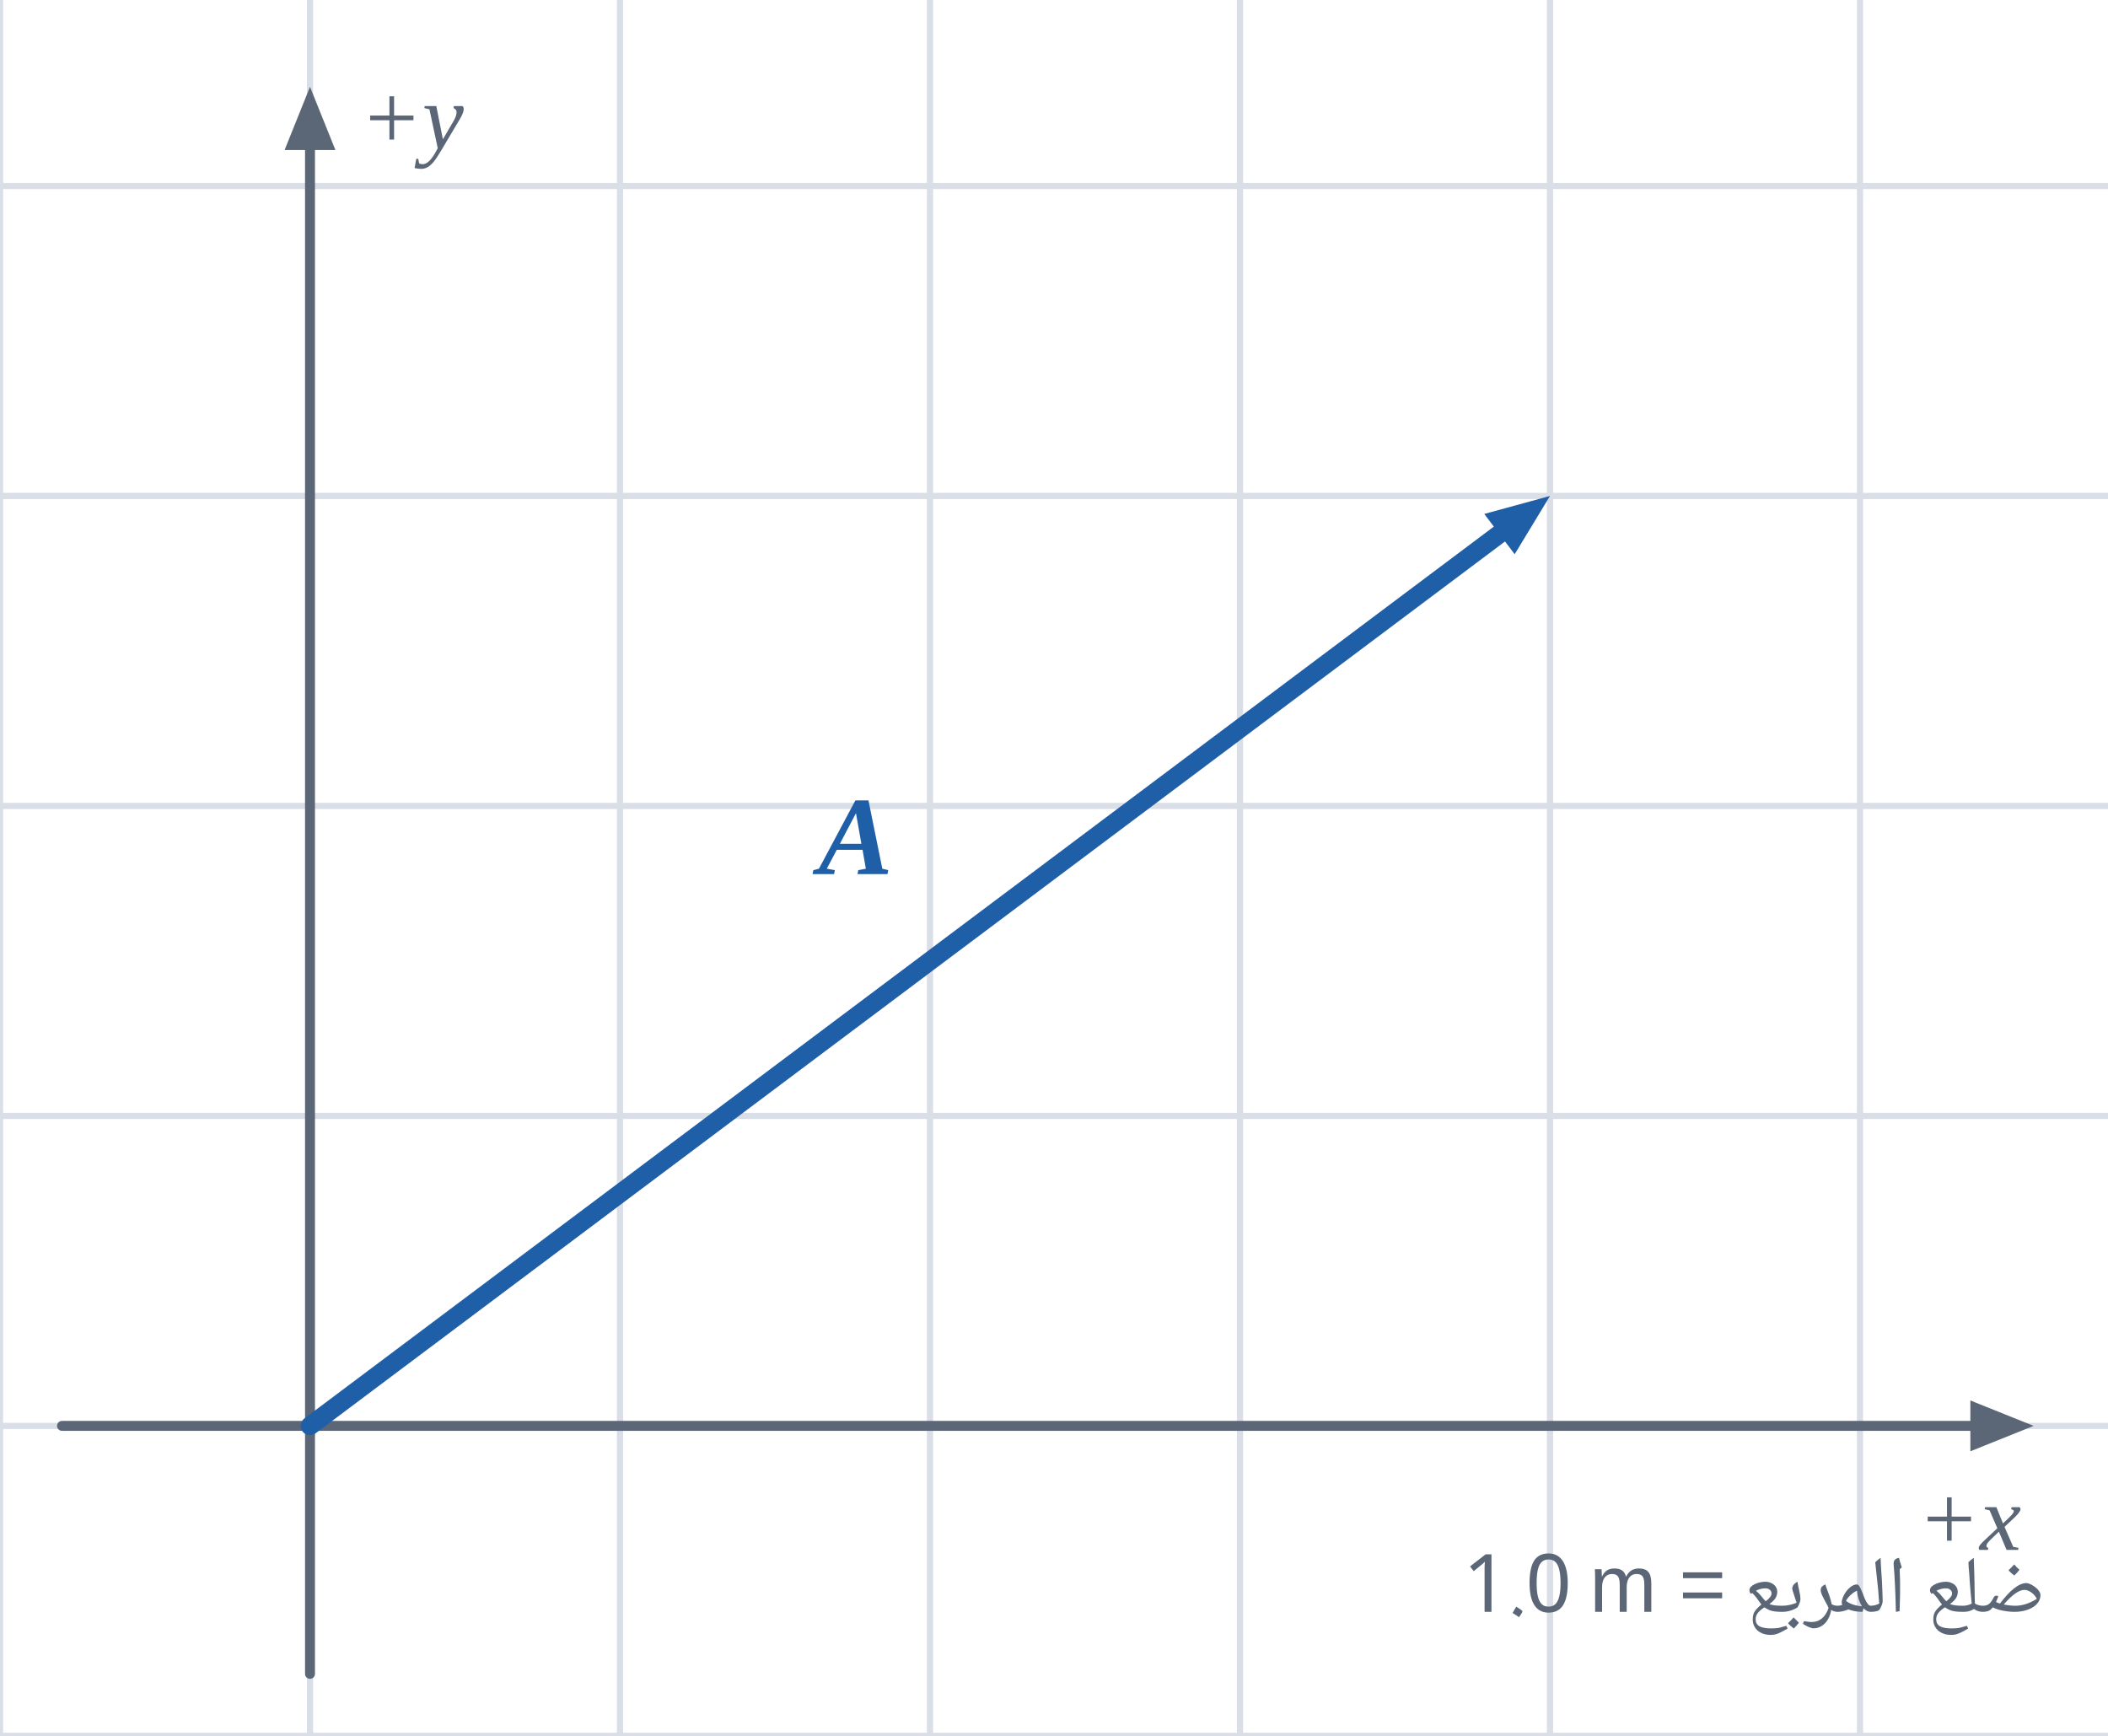
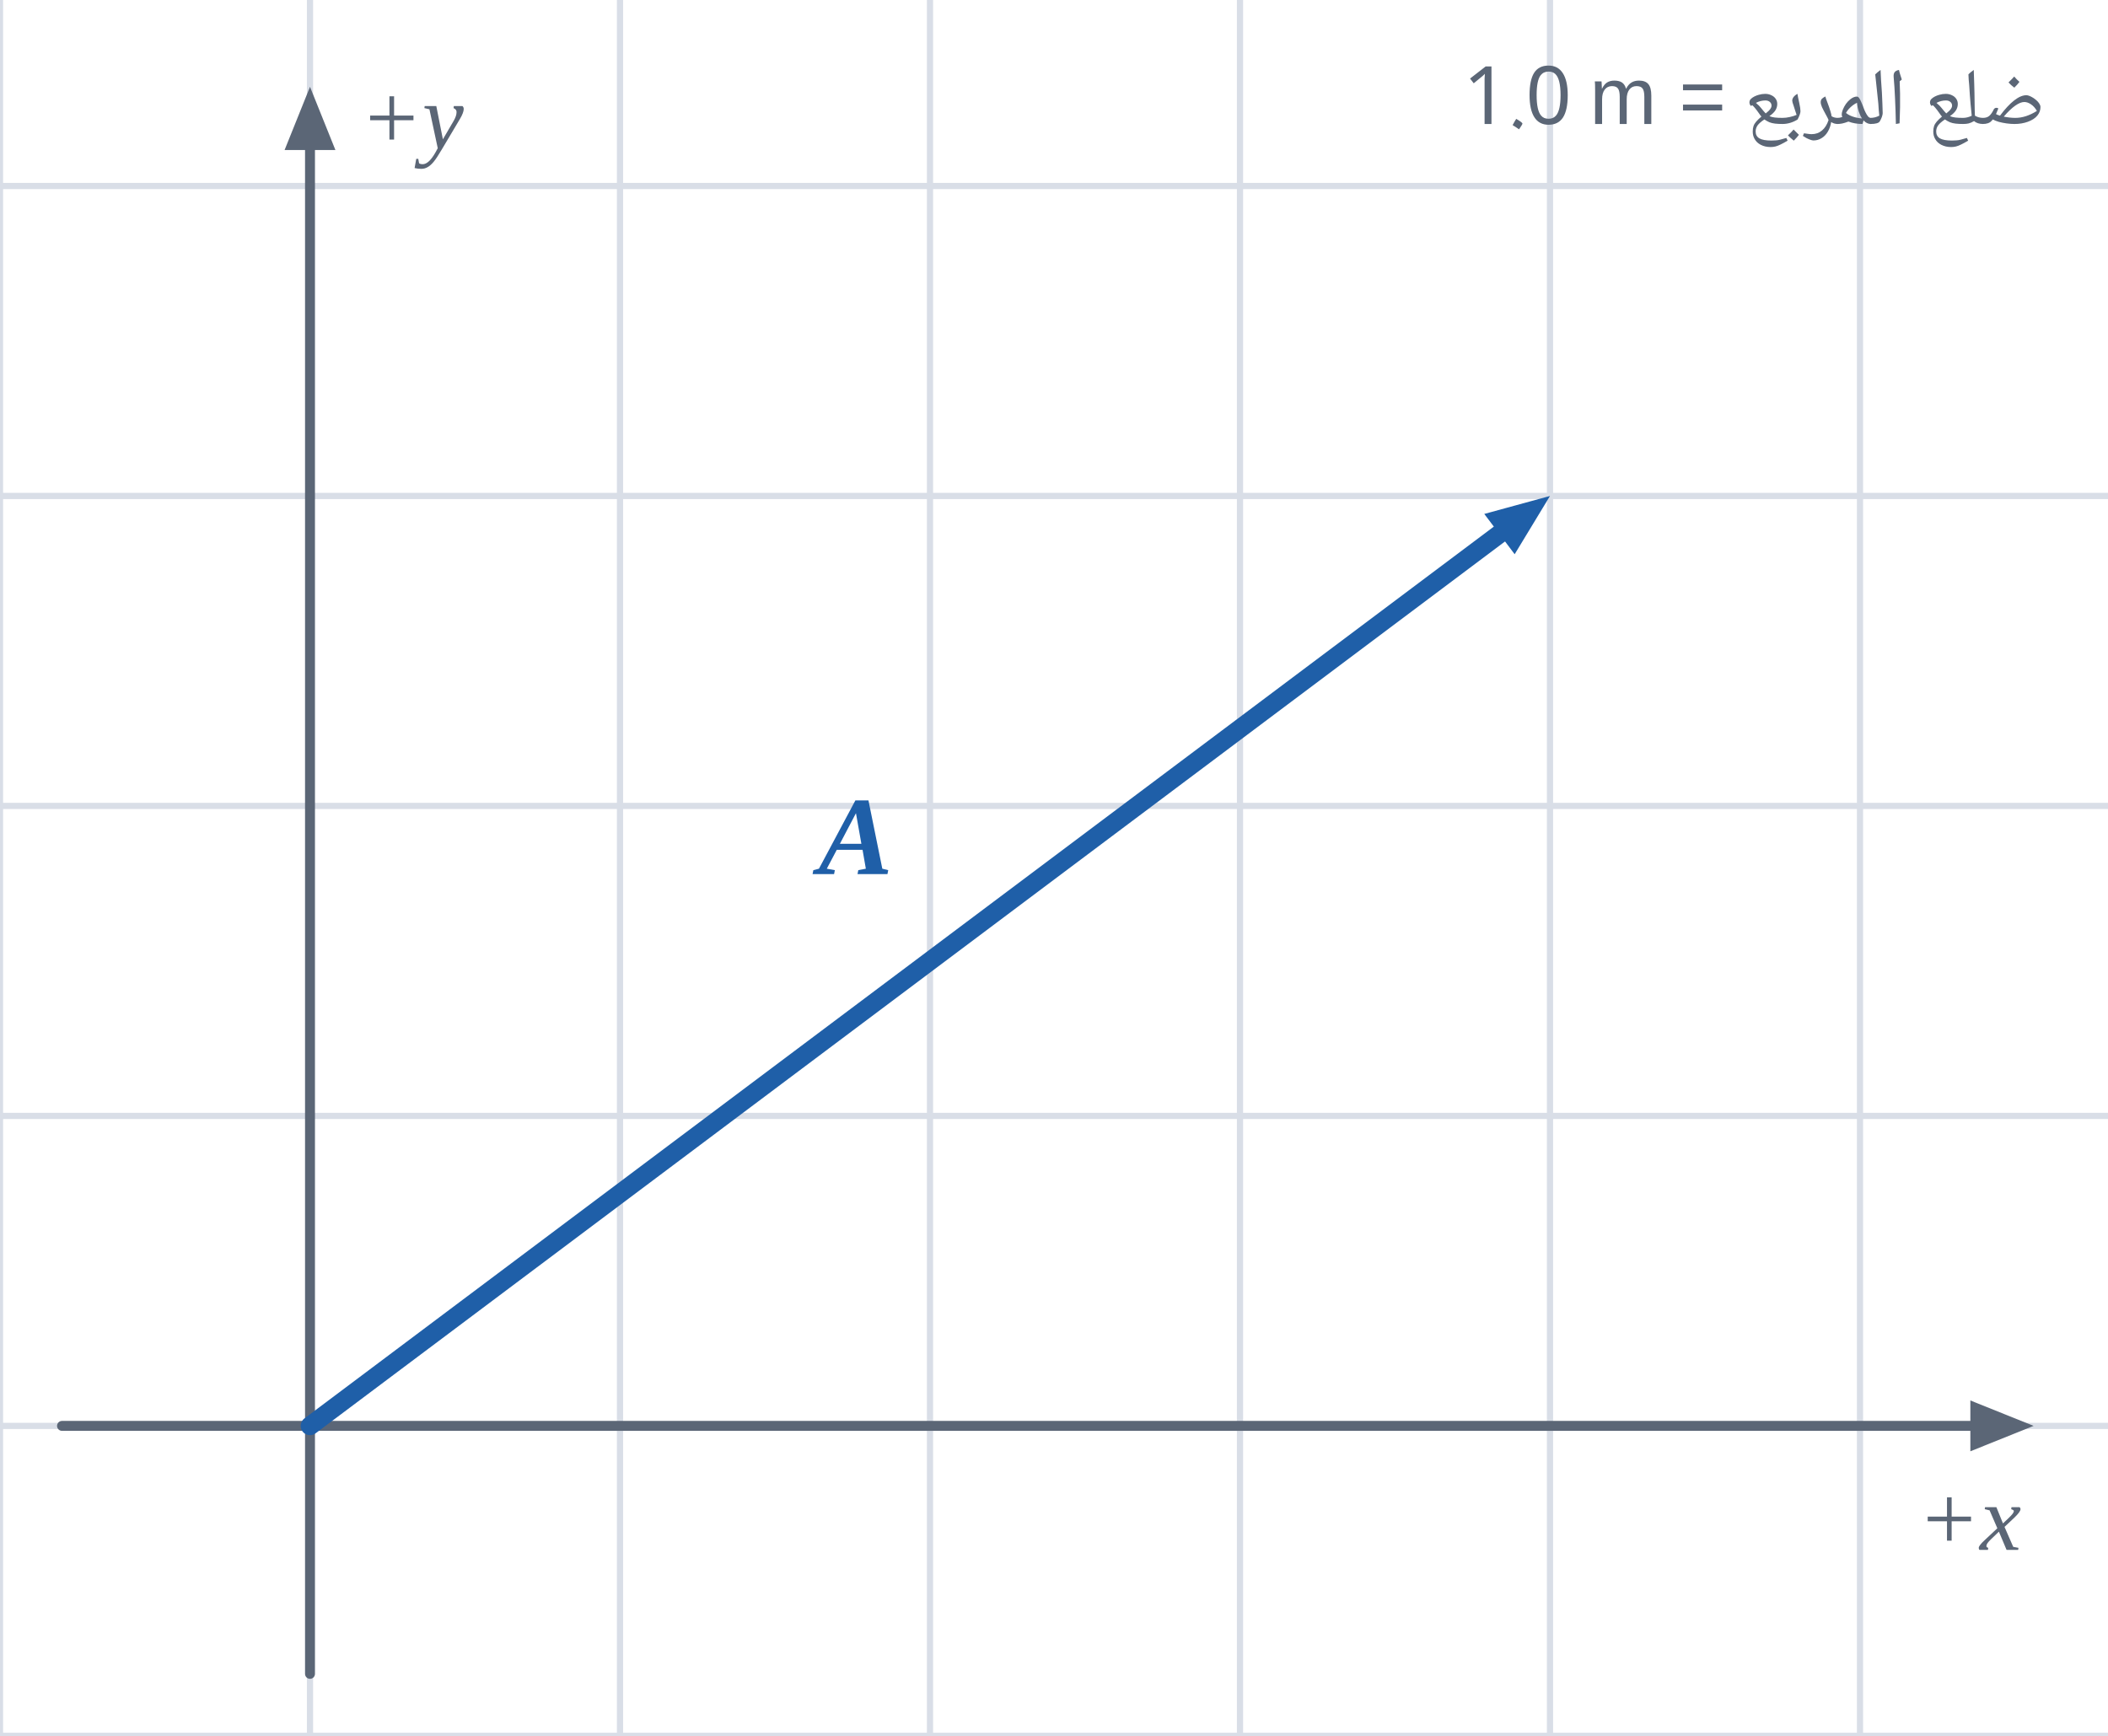
<svg xmlns="http://www.w3.org/2000/svg" viewBox="0 0 340 280" width="340" height="280">
  <rect width="340" height="280" fill="#fff" />
  <line x1="0.0" y1="0.0" x2="0.0" y2="280.0" stroke="#d9dee7" stroke-width="1" stroke-linecap="round" />
  <line x1="50.0" y1="0.0" x2="50.0" y2="280.0" stroke="#d9dee7" stroke-width="1" stroke-linecap="round" />
  <line x1="100.0" y1="0.0" x2="100.0" y2="280.0" stroke="#d9dee7" stroke-width="1" stroke-linecap="round" />
  <line x1="150.0" y1="0.0" x2="150.0" y2="280.0" stroke="#d9dee7" stroke-width="1" stroke-linecap="round" />
  <line x1="200.0" y1="0.0" x2="200.0" y2="280.0" stroke="#d9dee7" stroke-width="1" stroke-linecap="round" />
  <line x1="250.0" y1="0.0" x2="250.0" y2="280.0" stroke="#d9dee7" stroke-width="1" stroke-linecap="round" />
  <line x1="300.0" y1="0.0" x2="300.0" y2="280.0" stroke="#d9dee7" stroke-width="1" stroke-linecap="round" />
  <line x1="0.0" y1="30.0" x2="340.0" y2="30.0" stroke="#d9dee7" stroke-width="1" stroke-linecap="round" />
  <line x1="0.0" y1="80.0" x2="340.0" y2="80.0" stroke="#d9dee7" stroke-width="1" stroke-linecap="round" />
  <line x1="0.0" y1="130.0" x2="340.0" y2="130.0" stroke="#d9dee7" stroke-width="1" stroke-linecap="round" />
  <line x1="0.0" y1="180.0" x2="340.0" y2="180.0" stroke="#d9dee7" stroke-width="1" stroke-linecap="round" />
  <line x1="0.0" y1="230.0" x2="340.0" y2="230.0" stroke="#d9dee7" stroke-width="1" stroke-linecap="round" />
  <line x1="0.0" y1="280.0" x2="340.0" y2="280.0" stroke="#d9dee7" stroke-width="1" stroke-linecap="round" />
  <line x1="10.0" y1="230.0" x2="321.4" y2="230.0" stroke="#5b6676" stroke-width="1.6" stroke-linecap="round" />
  <polygon points="328.0,230.0 317.8,234.1 317.8,225.9" fill="#5b6676" />
  <line x1="50.0" y1="270.0" x2="50.0" y2="20.6" stroke="#5b6676" stroke-width="1.6" stroke-linecap="round" />
  <polygon points="50.0,14.0 54.1,24.2 45.9,24.2" fill="#5b6676" />
  <text x="326.0" y="250.0" text-anchor="end" font-size="15" fill="#5b6676" font-weight="normal" font-style="italic" font-family="'Times New Roman',Times,serif">+x</text>
  <text x="58.0" y="24.0" text-anchor="start" font-size="15" fill="#5b6676" font-weight="normal" font-style="italic" font-family="'Times New Roman',Times,serif">+y</text>
  <line x1="50.0" y1="230.0" x2="244.7" y2="84.0" stroke="#1f5fa8" stroke-width="3" stroke-linecap="round" />
  <polygon points="250.0,80.0 244.3,89.4 239.4,82.9" fill="#1f5fa8" />
  <text x="138.0" y="141.0" text-anchor="middle" font-size="18" fill="#1f5fa8" font-weight="bold" font-style="italic" font-family="'Times New Roman',Times,serif">A</text>
-   <text x="330.0" y="260.0" text-anchor="start" font-size="13" fill="#5b6676" font-weight="normal" font-family="'IBM Plex Sans Arabic','Noto Naskh Arabic',Tahoma,Arial,sans-serif" direction="rtl">ضلع المربع = ⁦1.0 m⁩</text>
+   <text x="330.0" y="20.0" text-anchor="start" font-size="13" fill="#5b6676" font-weight="normal" font-family="'IBM Plex Sans Arabic','Noto Naskh Arabic',Tahoma,Arial,sans-serif" direction="rtl">ضلع المربع = ⁦1.0 m⁩</text>
</svg>
